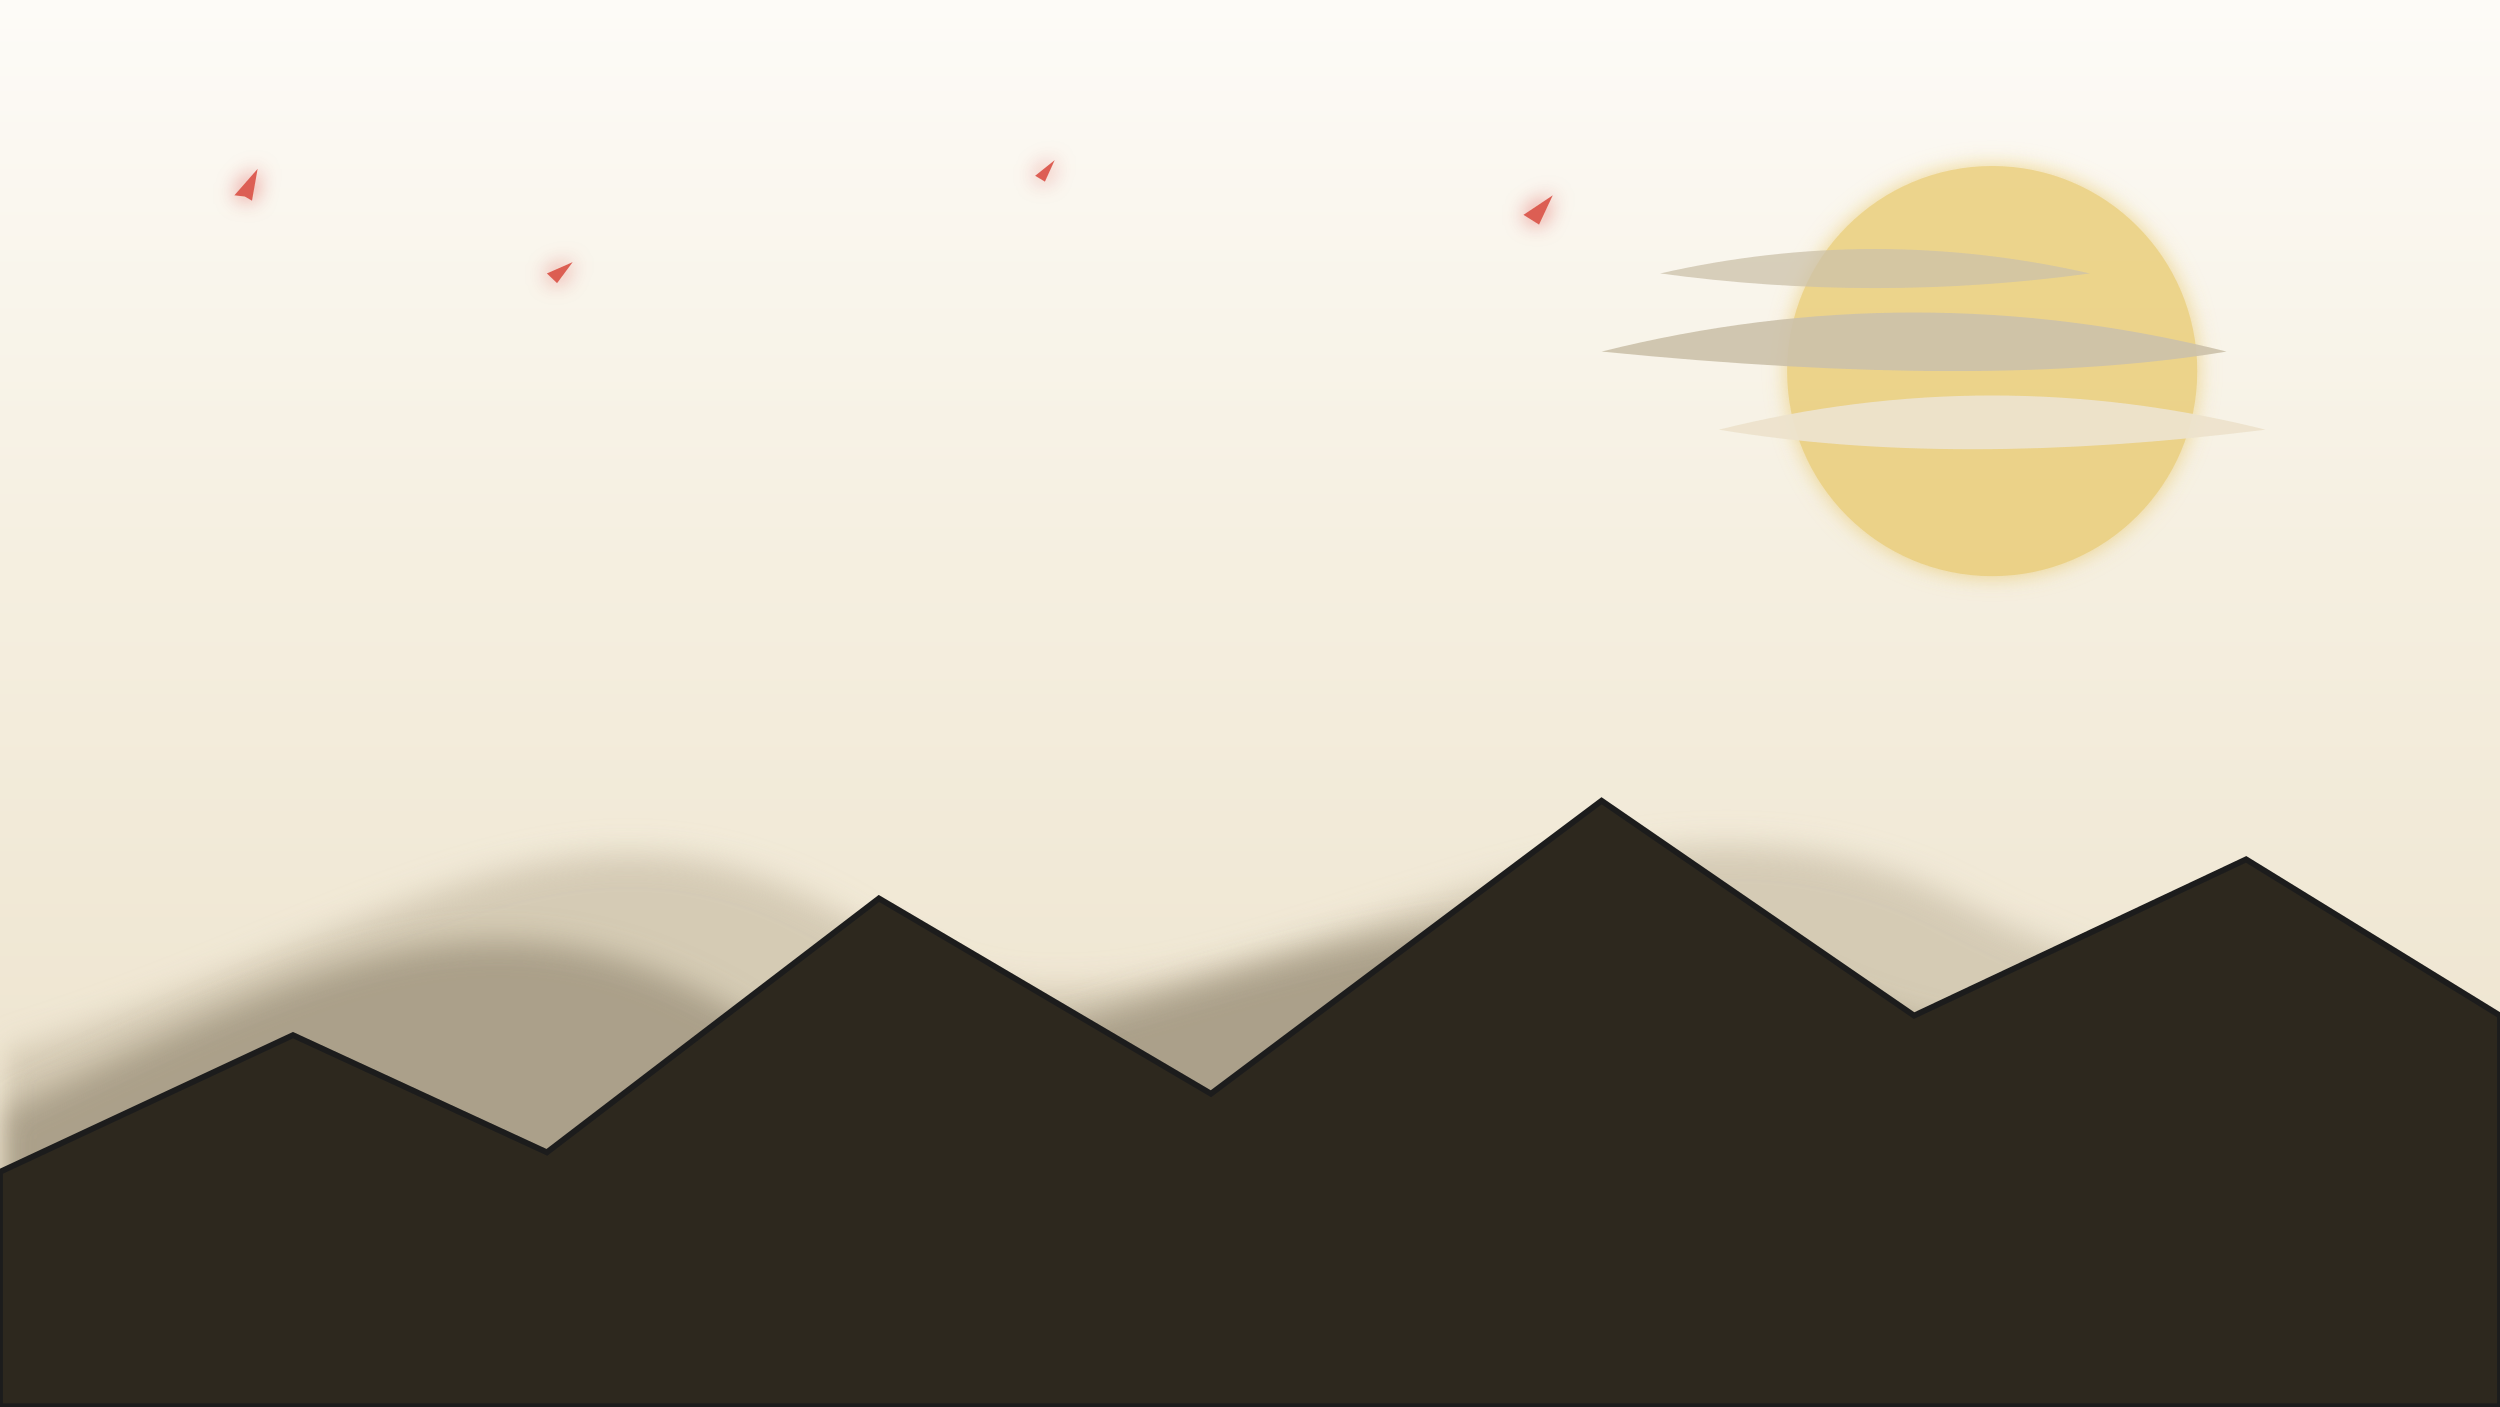
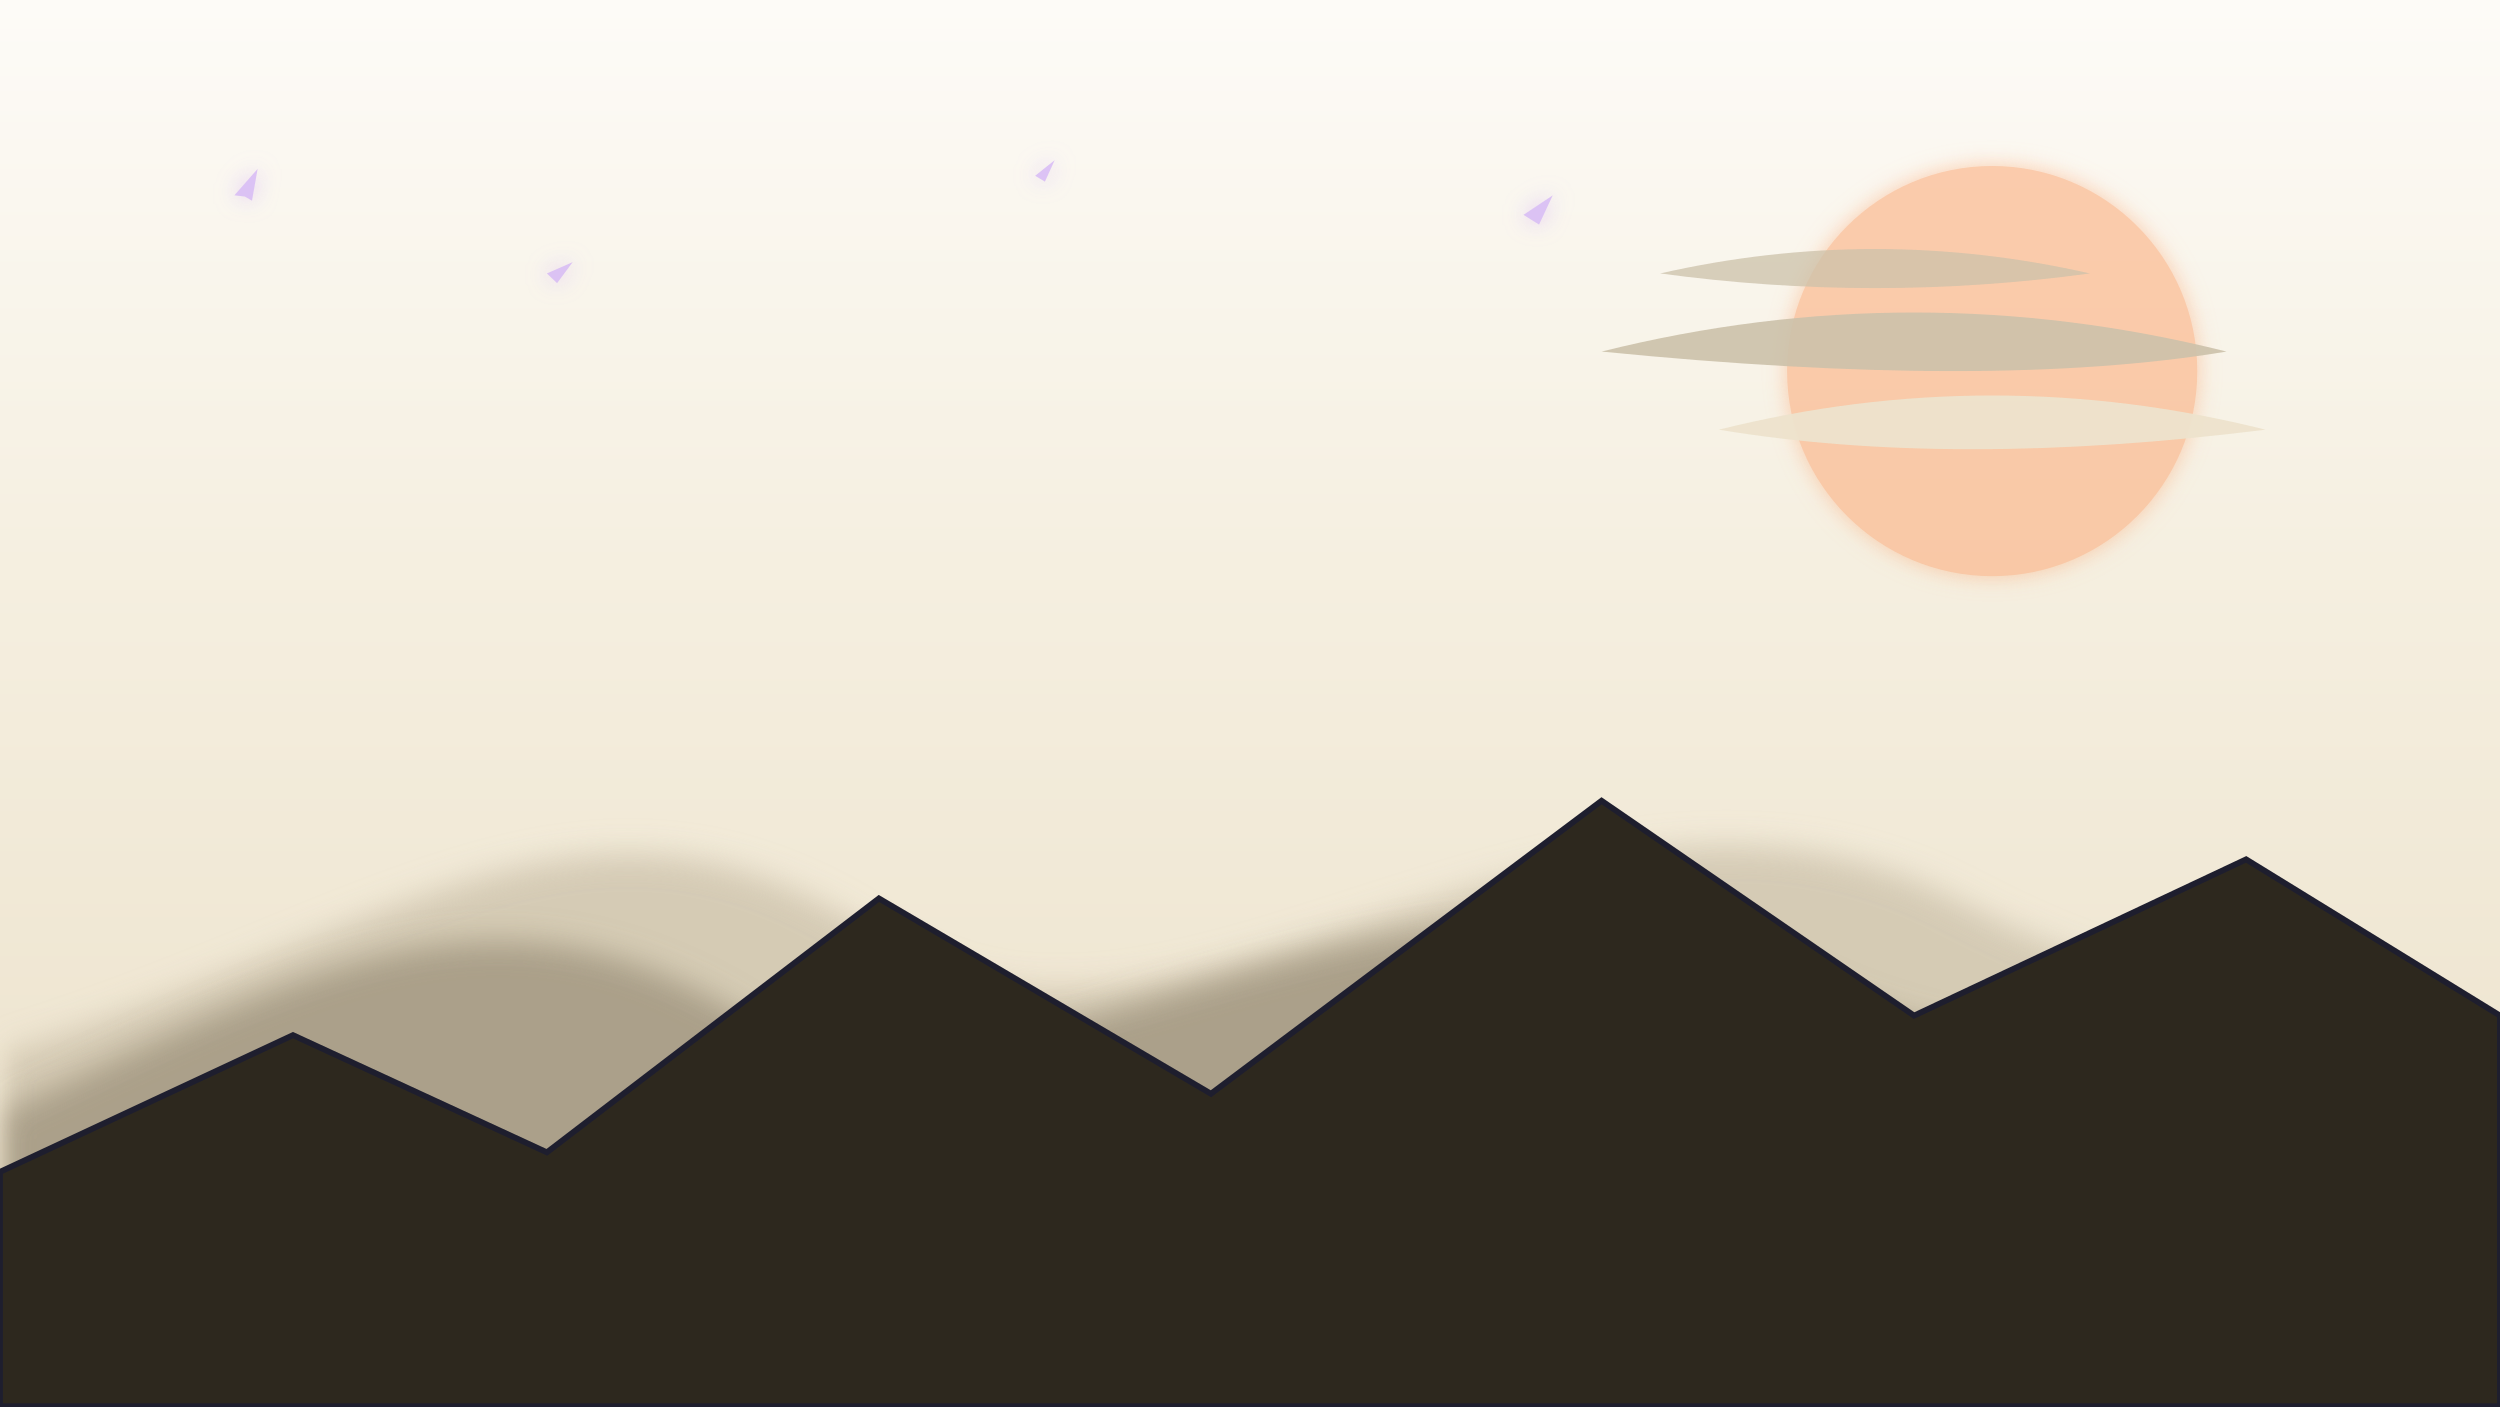
<svg xmlns="http://www.w3.org/2000/svg" viewBox="0 0 1280 720" width="1280" height="720">
  <defs>
    <filter id="bgGlow" x="-50%" y="-50%" width="200%" height="200%">
      <feGaussianBlur stdDeviation="5.5" result="blur" />
      <feMerge>
        <feMergeNode in="blur" />
        <feMergeNode in="SourceGraphic" />
      </feMerge>
    </filter>
    <filter id="inkMistyBg" x="-30%" y="-30%" width="160%" height="160%">
      <feGaussianBlur stdDeviation="8" />
    </filter>
    <linearGradient id="parchmentFade" x1="0%" y1="0%" x2="0%" y2="100%">
      <stop offset="0%" stop-color="#fdfbf7" />
      <stop offset="40%" stop-color="#f5efe0" />
      <stop offset="85%" stop-color="#ede3cd" />
      <stop offset="100%" stop-color="#dfd2b5" />
    </linearGradient>
    <linearGradient id="inkMistyFade" x1="0%" y1="0%" x2="0%" y2="100%">
      <stop offset="0%" stop-color="#ede3cd" />
      <stop offset="50%" stop-color="#ccc1aa" />
      <stop offset="100%" stop-color="#a69b85" />
    </linearGradient>
  </defs>
  <rect width="1280" height="720" fill="url(#parchmentFade)" />
-   <circle cx="1020" cy="190" r="105" fill="#e5c158" filter="url(#bgGlow)" opacity="0.65" />
+   <circle cx="1020" cy="190" r="105" fill="#fab387" filter="url(#bgGlow)" opacity="0.65" />
  <circle cx="1020" cy="190" r="90" fill="url(#spiritGold)" opacity="0.85" />
  <path d="M 820 180 Q 980 140 1140 180 Q 1020 200 820 180 Z" fill="#ccc1aa" opacity="0.9" />
  <path d="M 880 220 Q 1020 185 1160 220 Q 1000 240 880 220 Z" fill="#ede3cd" opacity="0.95" />
  <path d="M 850 140 Q 960 115 1070 140 Q 960 155 850 140 Z" fill="#ccc1aa" opacity="0.75" />
-   <g fill="#cc1100" opacity="0.65" filter="url(#bgGlow)">
+   <g fill="#cba6f7" opacity="0.65" filter="url(#bgGlow)">
    <polygon points="120,100 135,90 128,105 125,102" transform="rotate(-15 120 100)" />
    <polygon points="280,140 292,132 286,144" transform="rotate(10 280 140)" />
    <polygon points="530,90 540,82 535,93" />
    <polygon points="780,110 795,100 788,115" />
  </g>
  <path d="M 0 540 C 200 480 300 380 450 480 C 600 580 800 360 1000 460 C 1150 540 1200 490 1280 540 L 1280 720 L 0 720 Z" fill="#ccc1aa" filter="url(#inkMistyBg)" opacity="0.75" />
  <path d="M 0 570 C 150 500 250 440 380 520 C 500 600 720 400 920 500 C 1080 580 1180 480 1280 550 L 1280 720 L 0 720 Z" fill="#a69b85" filter="url(#inkMistyBg)" opacity="0.9" />
-   <path d="M 0 600 L 150 530 L 280 590 L 450 460 L 620 560 L 820 410 L 980 520 L 1150 440 L 1280 520 L 1280 720 L 0 720 Z" fill="#2d281e" stroke="#1c1c1c" stroke-width="3" />
+   <path d="M 0 600 L 150 530 L 280 590 L 450 460 L 620 560 L 820 410 L 980 520 L 1150 440 L 1280 520 L 1280 720 L 0 720 Z" fill="#2d281e" stroke="#1e1e2e" stroke-width="3" />
</svg>
